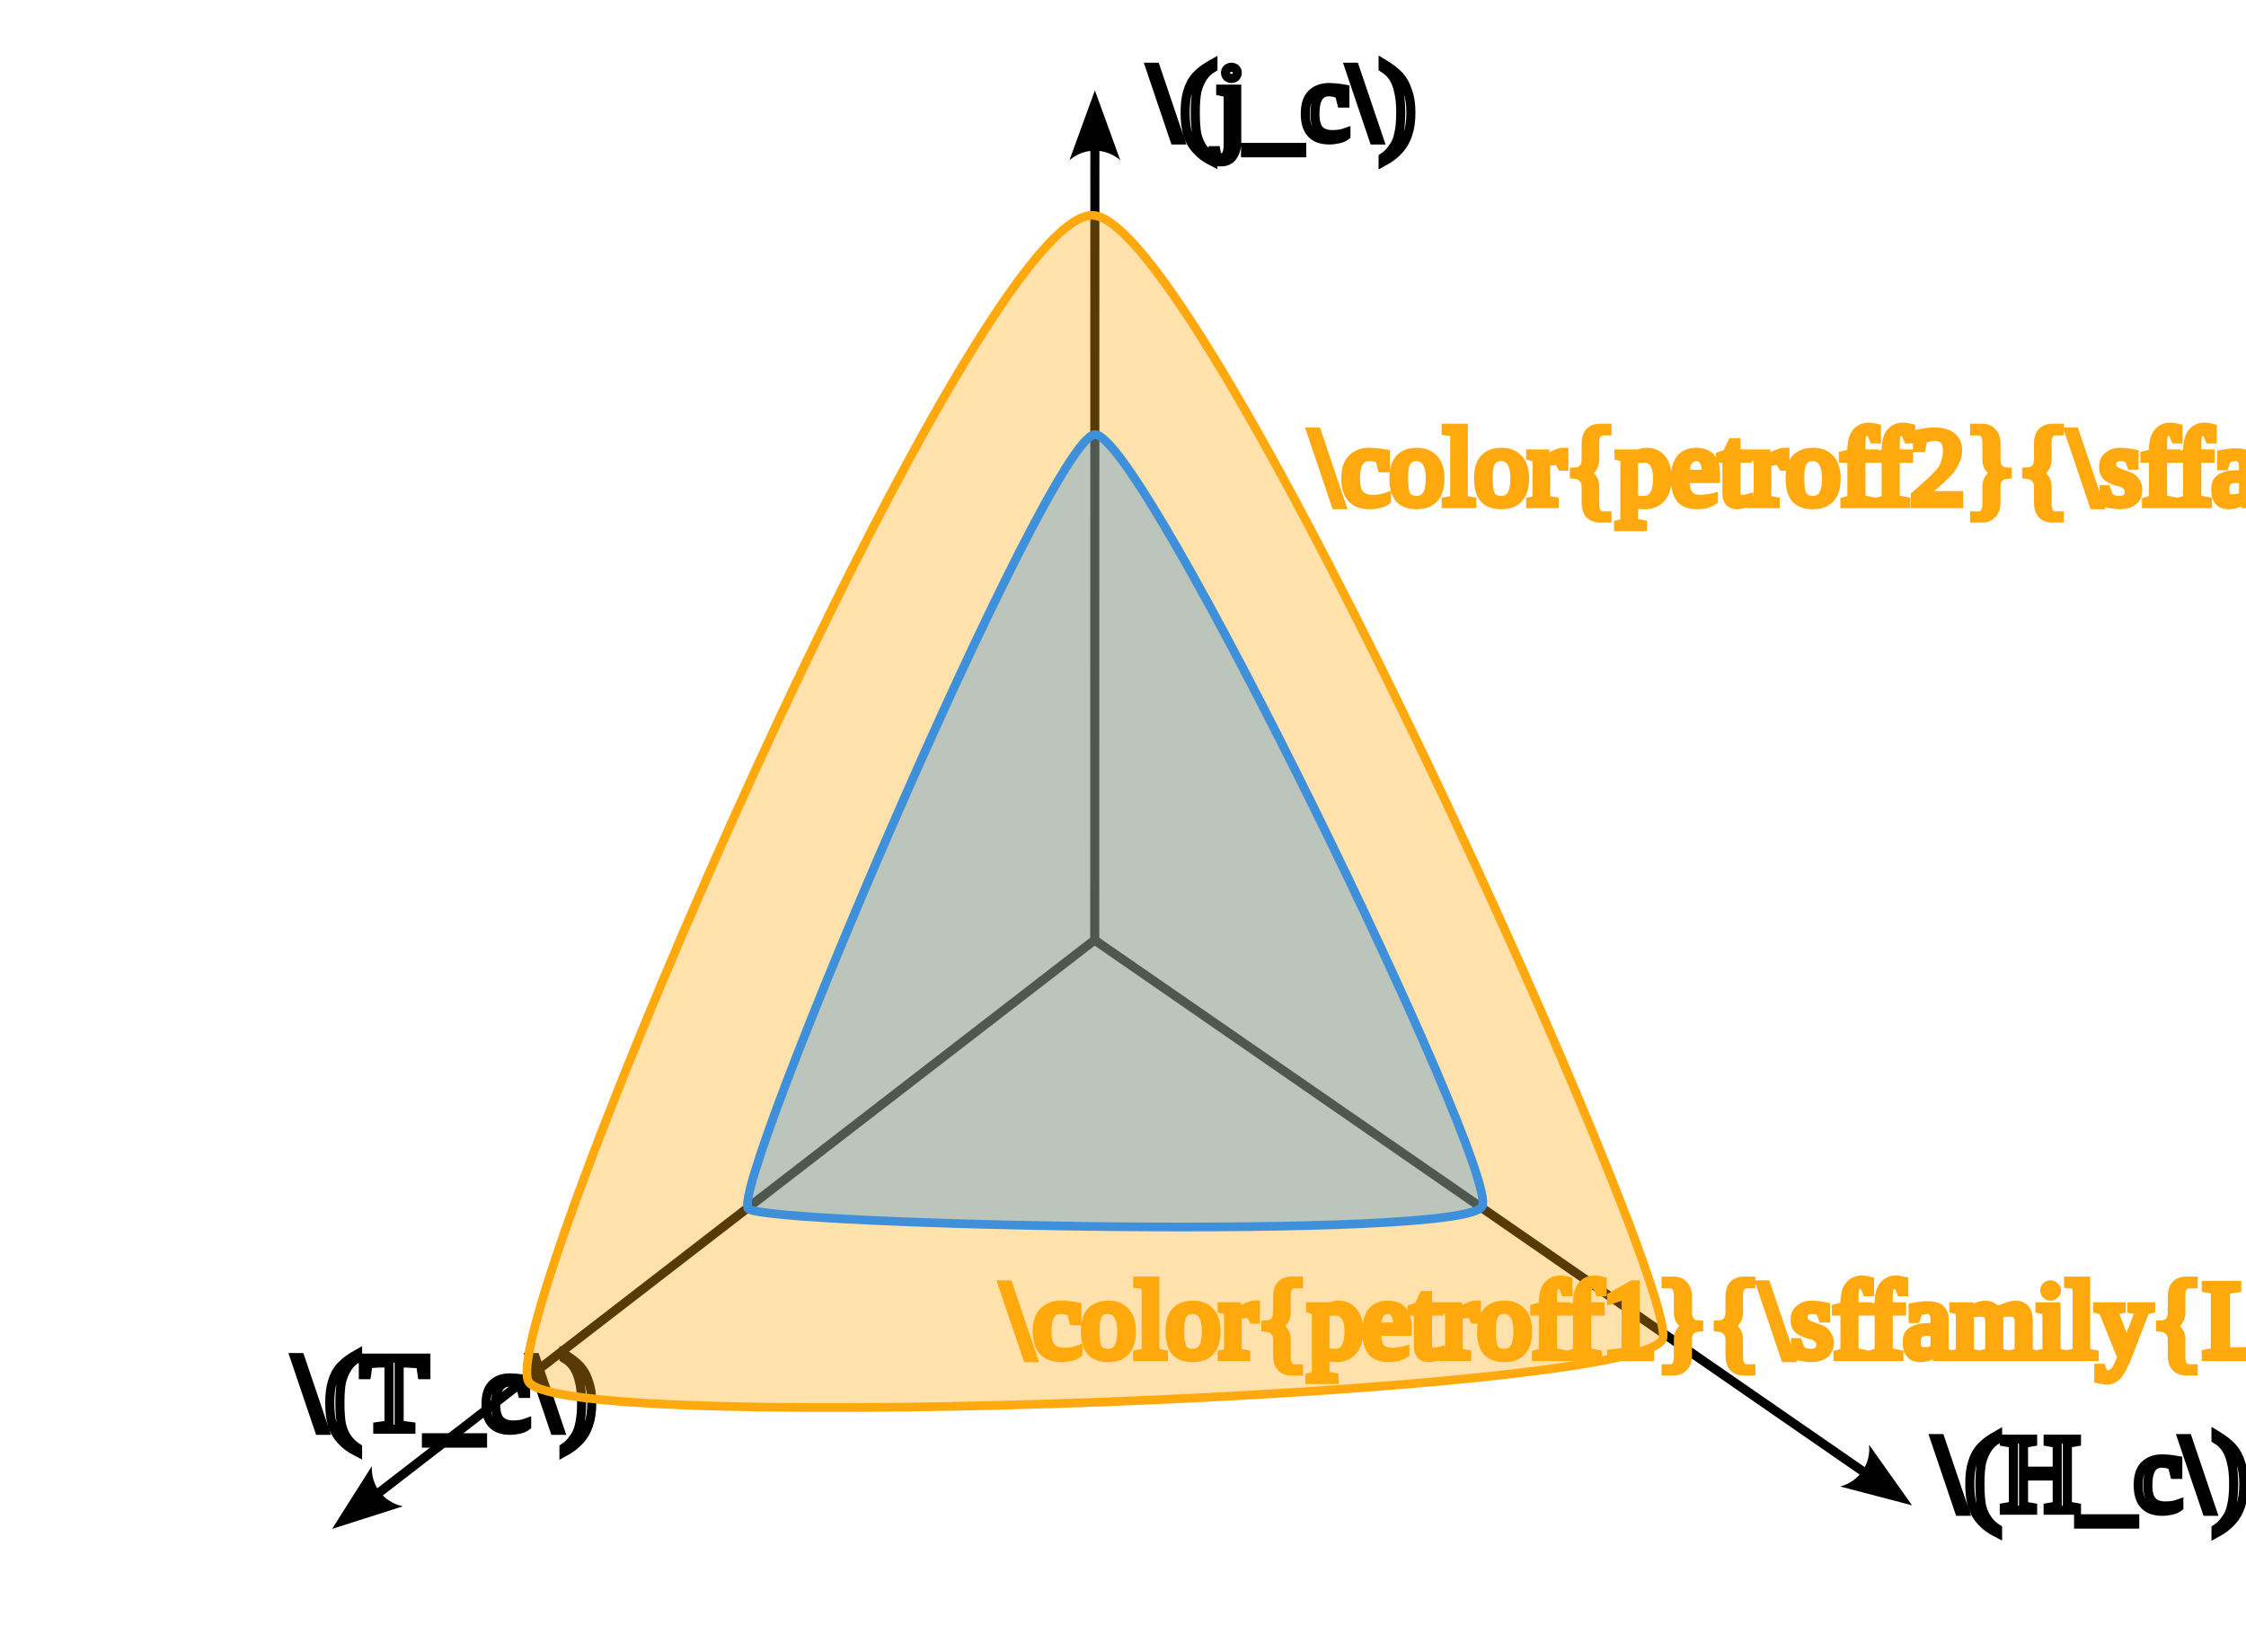
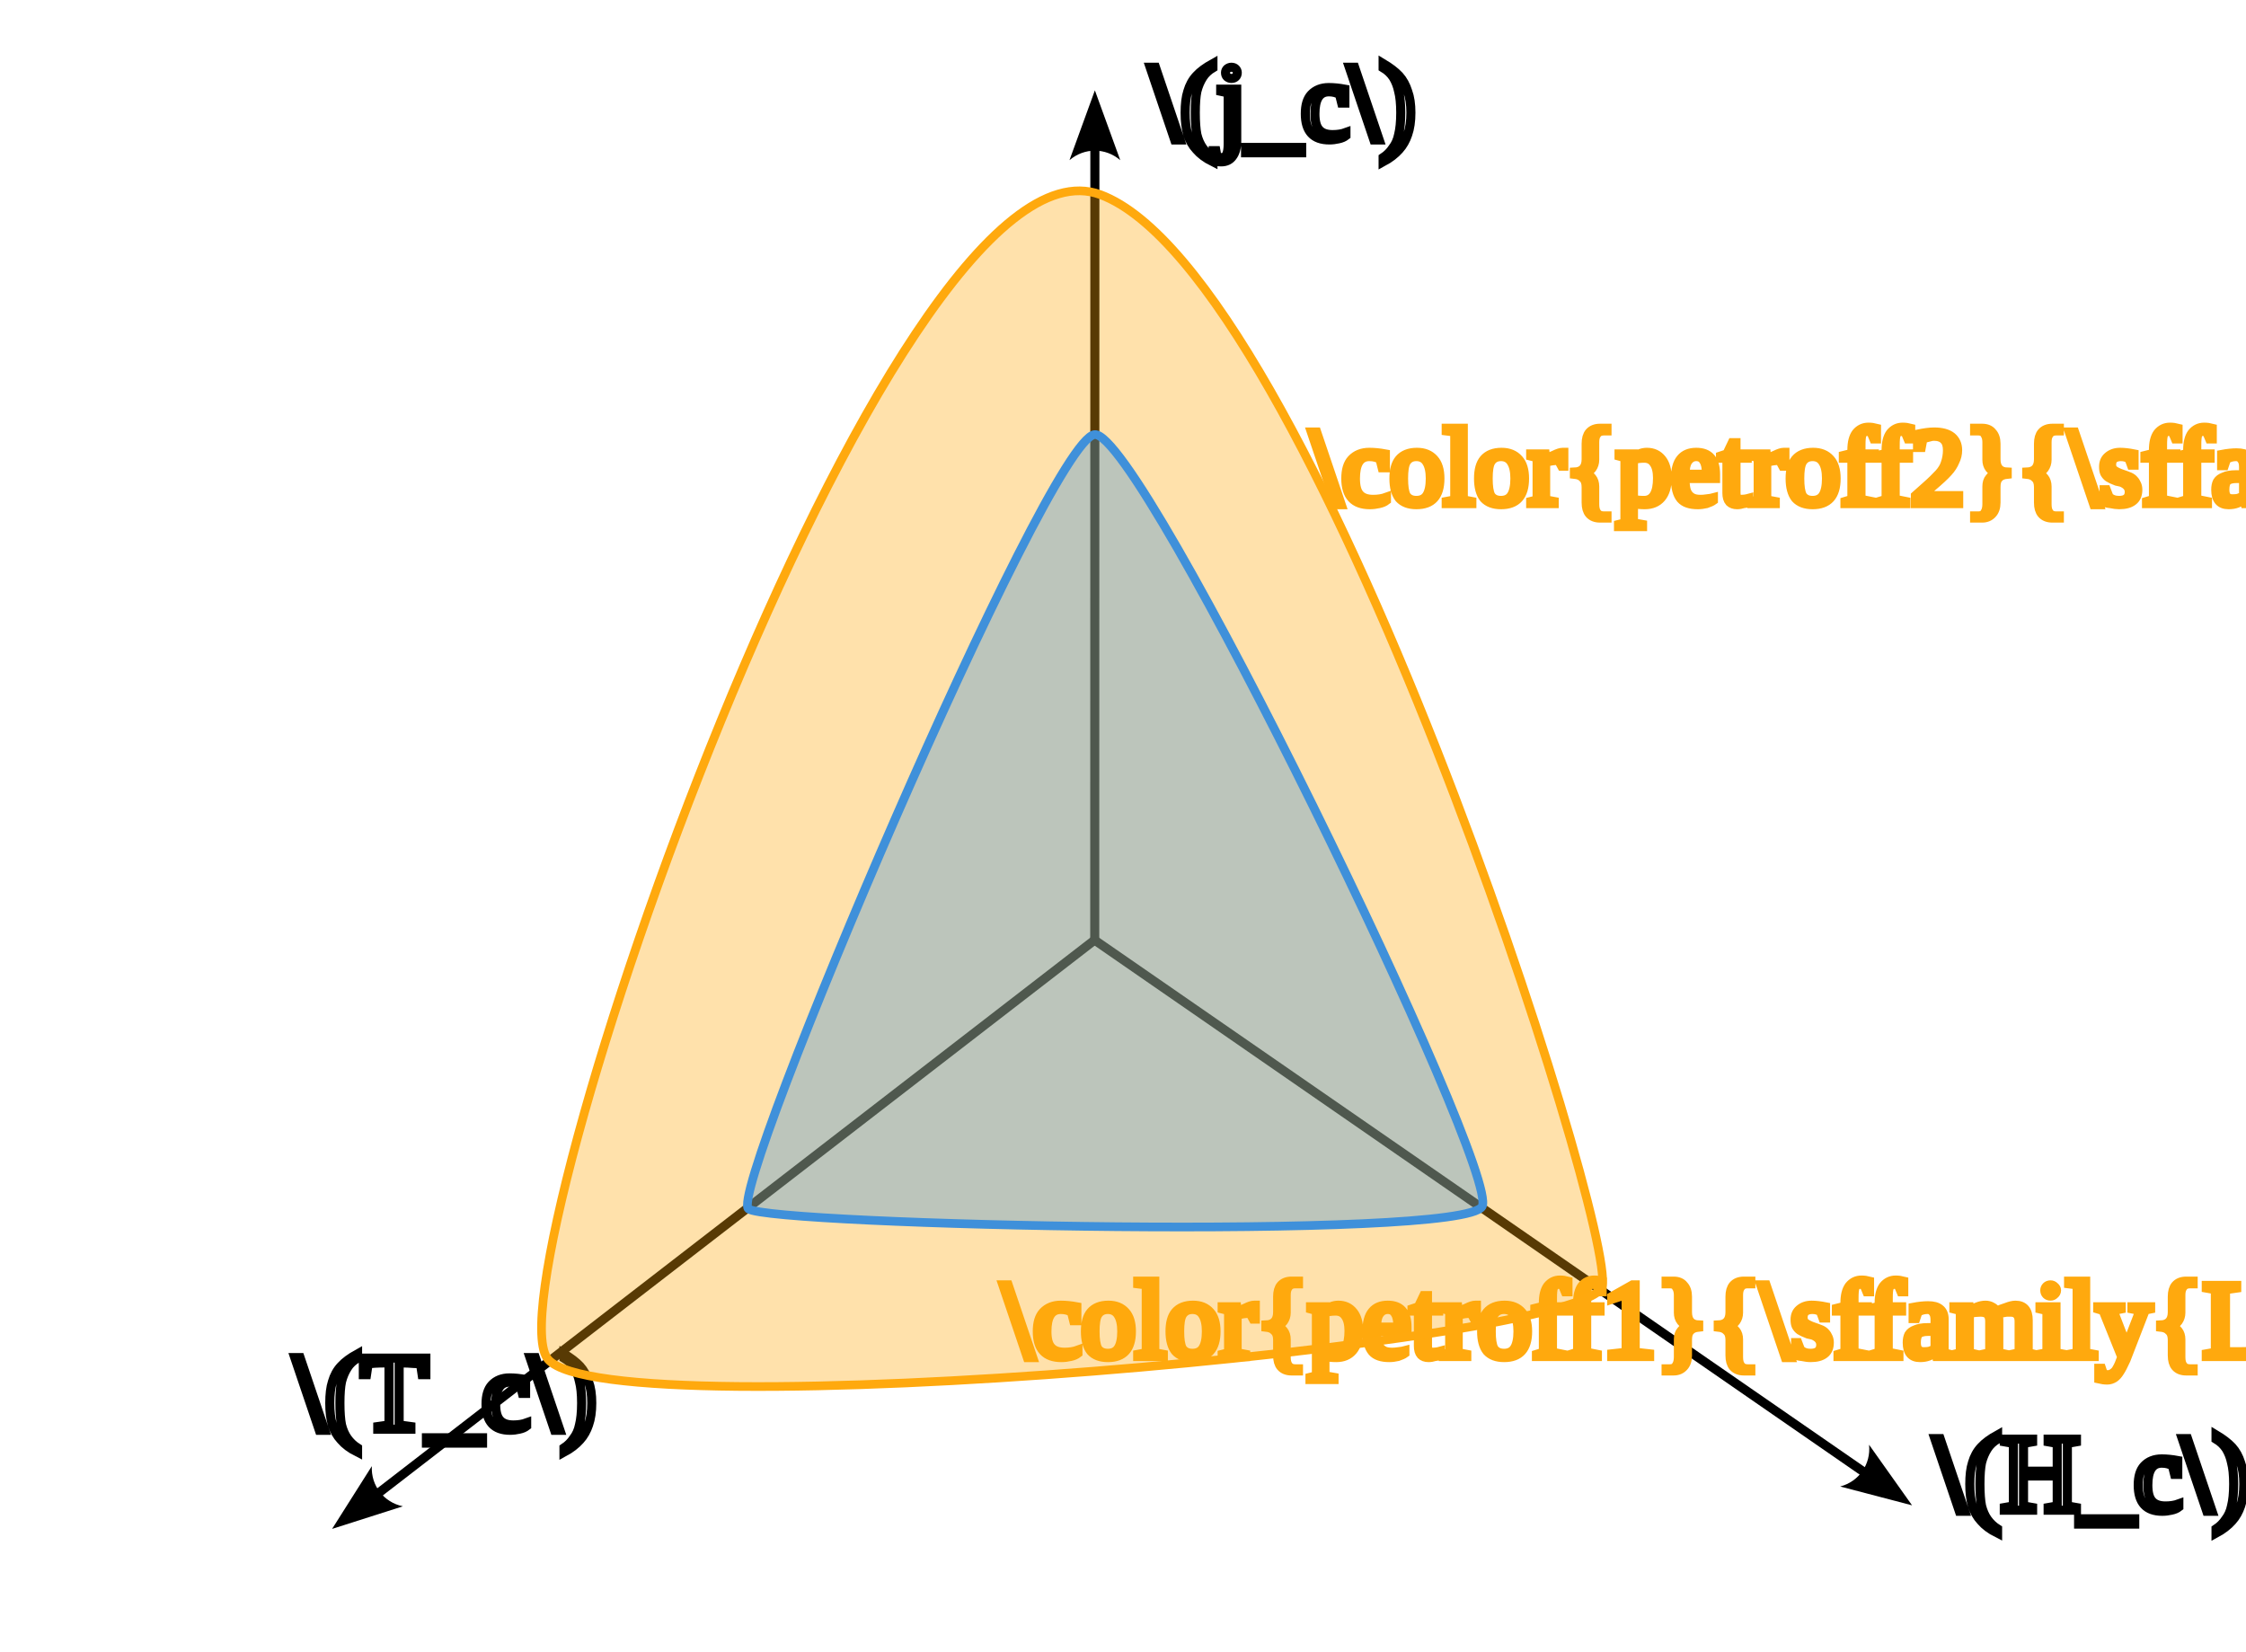
<svg xmlns="http://www.w3.org/2000/svg" width="2.584in" height="1.9in" viewBox="0 0 65.634 48.26" version="1.1" id="svg5">
  <defs id="defs2">
    <marker style="overflow:visible" id="Arrow2" refX="0" refY="0" orient="auto-start-reverse" markerWidth="7.7" markerHeight="5.6" viewBox="0 0 7.7 5.6" preserveAspectRatio="xMidYMid">
      <path transform="scale(0.7)" d="M -2,-4 9,0 -2,4 c 2,-2.33 2,-5.66 0,-8 z" style="fill:context-stroke;fill-rule:evenodd;stroke:none" id="arrow2L" />
    </marker>
    <marker style="overflow:visible" id="Arrow2-3" refX="0" refY="0" orient="auto-start-reverse" markerWidth="7.7" markerHeight="5.6" viewBox="0 0 7.7 5.6" preserveAspectRatio="xMidYMid">
      <path transform="scale(0.7)" d="M -2,-4 9,0 -2,4 c 2,-2.33 2,-5.66 0,-8 z" style="fill:context-stroke;fill-rule:evenodd;stroke:none" id="arrow2L-6" />
    </marker>
    <marker style="overflow:visible" id="Arrow2-5" refX="0" refY="0" orient="auto-start-reverse" markerWidth="7.7" markerHeight="5.6" viewBox="0 0 7.7 5.6" preserveAspectRatio="xMidYMid">
      <path transform="scale(0.7)" d="M -2,-4 9,0 -2,4 c 2,-2.33 2,-5.66 0,-8 z" style="fill:context-stroke;fill-rule:evenodd;stroke:none" id="arrow2L-3" />
    </marker>
  </defs>
  <g id="layer1">
    <g id="g496">
      <path style="fill:#000000;stroke:#000000;stroke-width:0.265;stroke-dasharray:none;stroke-opacity:1;marker-end:url(#Arrow2)" d="M 31.948,27.447 54.502,43.044" id="path361" />
      <path style="fill:#000000;stroke:#000000;stroke-width:0.265;stroke-dasharray:none;stroke-opacity:1;marker-end:url(#Arrow2-3)" d="M 31.983,27.476 11.026,43.662" id="path361-7" />
      <path style="fill:#000000;stroke:#000000;stroke-width:0.265;stroke-dasharray:none;stroke-opacity:1;marker-end:url(#Arrow2-5)" d="m 31.991,27.635 0.004,-23.325" id="path361-5" />
    </g>
    <text xml:space="preserve" style="font-size:3.175px;fill:#000000;stroke:#000000;stroke-width:0.265;stroke-dasharray:none;stroke-opacity:1" x="33.61" y="4.058" id="text3780">
      <tspan id="tspan3778" style="fill:none;stroke:#000000;stroke-width:0.265;stroke-opacity:1" x="33.61" y="4.058">\(j_c\)</tspan>
    </text>
    <text xml:space="preserve" style="font-size:3.175px;fill:#000000;stroke:#000000;stroke-width:0.265;stroke-dasharray:none;stroke-opacity:1" x="8.615" y="41.772" id="text3780-5">
      <tspan id="tspan3778-6" style="fill:none;stroke:#000000;stroke-width:0.265;stroke-opacity:1" x="8.615" y="41.772">\(T_c\)</tspan>
    </text>
    <text xml:space="preserve" style="font-size:3.175px;fill:#000000;stroke:none;stroke-width:0.265;stroke-dasharray:none;stroke-opacity:1" x="38.322" y="14.721" id="text3780-6">
      <tspan id="tspan3778-7" style="fill:#ffa90e;fill-opacity:1;stroke:#ffa90e;stroke-width:0.265;stroke-opacity:1" x="38.322" y="14.721">\color{petroff2}{\sffamily{HTSC}}</tspan>
    </text>
    <text xml:space="preserve" style="font-size:3.175px;fill:#000000;stroke:none;stroke-width:0.265;stroke-dasharray:none;stroke-opacity:1" x="29.304" y="39.647" id="text3780-6-5">
      <tspan id="tspan3778-7-3" style="fill:#ffa90e;fill-opacity:1;stroke:#ffa90e;stroke-width:0.265;stroke-opacity:1" x="29.304" y="39.647">\color{petroff1}{\sffamily{LTSC}}</tspan>
    </text>
-     <path style="fill:#ffa90e;fill-opacity:0.347;stroke:#ffa90e;stroke-width:0.254;stroke-opacity:1" d="M 32.018,6.302 C 28.661,5.658 14.376,38.799 15.454,40.392 16.533,41.986 48.147,40.774 48.591,39.118 49.034,37.463 35.375,6.947 32.018,6.302 Z" id="path532" />
+     <path style="fill:#ffa90e;fill-opacity:0.347;stroke:#ffa90e;stroke-width:0.254;stroke-opacity:1" d="M 32.152,5.687 C 25.968,3.397 14.161,37.628 16.021,39.733 17.882,41.837 46.374,39.252 46.817,37.596 47.261,35.94 38.337,7.976 32.152,5.687 Z" id="path532" />
    <path style="fill:#3f90da;fill-opacity:0.347;stroke:#3f90da;stroke-width:0.254;stroke-opacity:1" d="M 31.986,12.701 C 30.623,12.846 21.227,34.856 21.873,35.331 22.519,35.807 42.76,36.265 43.312,35.259 43.864,34.252 33.348,12.557 31.986,12.701 Z" id="path2711" />
    <text xml:space="preserve" style="font-size:3.175px;fill:#000000;stroke:#000000;stroke-width:0.265;stroke-dasharray:none;stroke-opacity:1" x="56.541" y="44.139" id="text3780-2">
      <tspan id="tspan3778-9" style="fill:none;stroke:#000000;stroke-width:0.265;stroke-opacity:1" x="56.541" y="44.139">\(H_c\)</tspan>
    </text>
  </g>
</svg>
